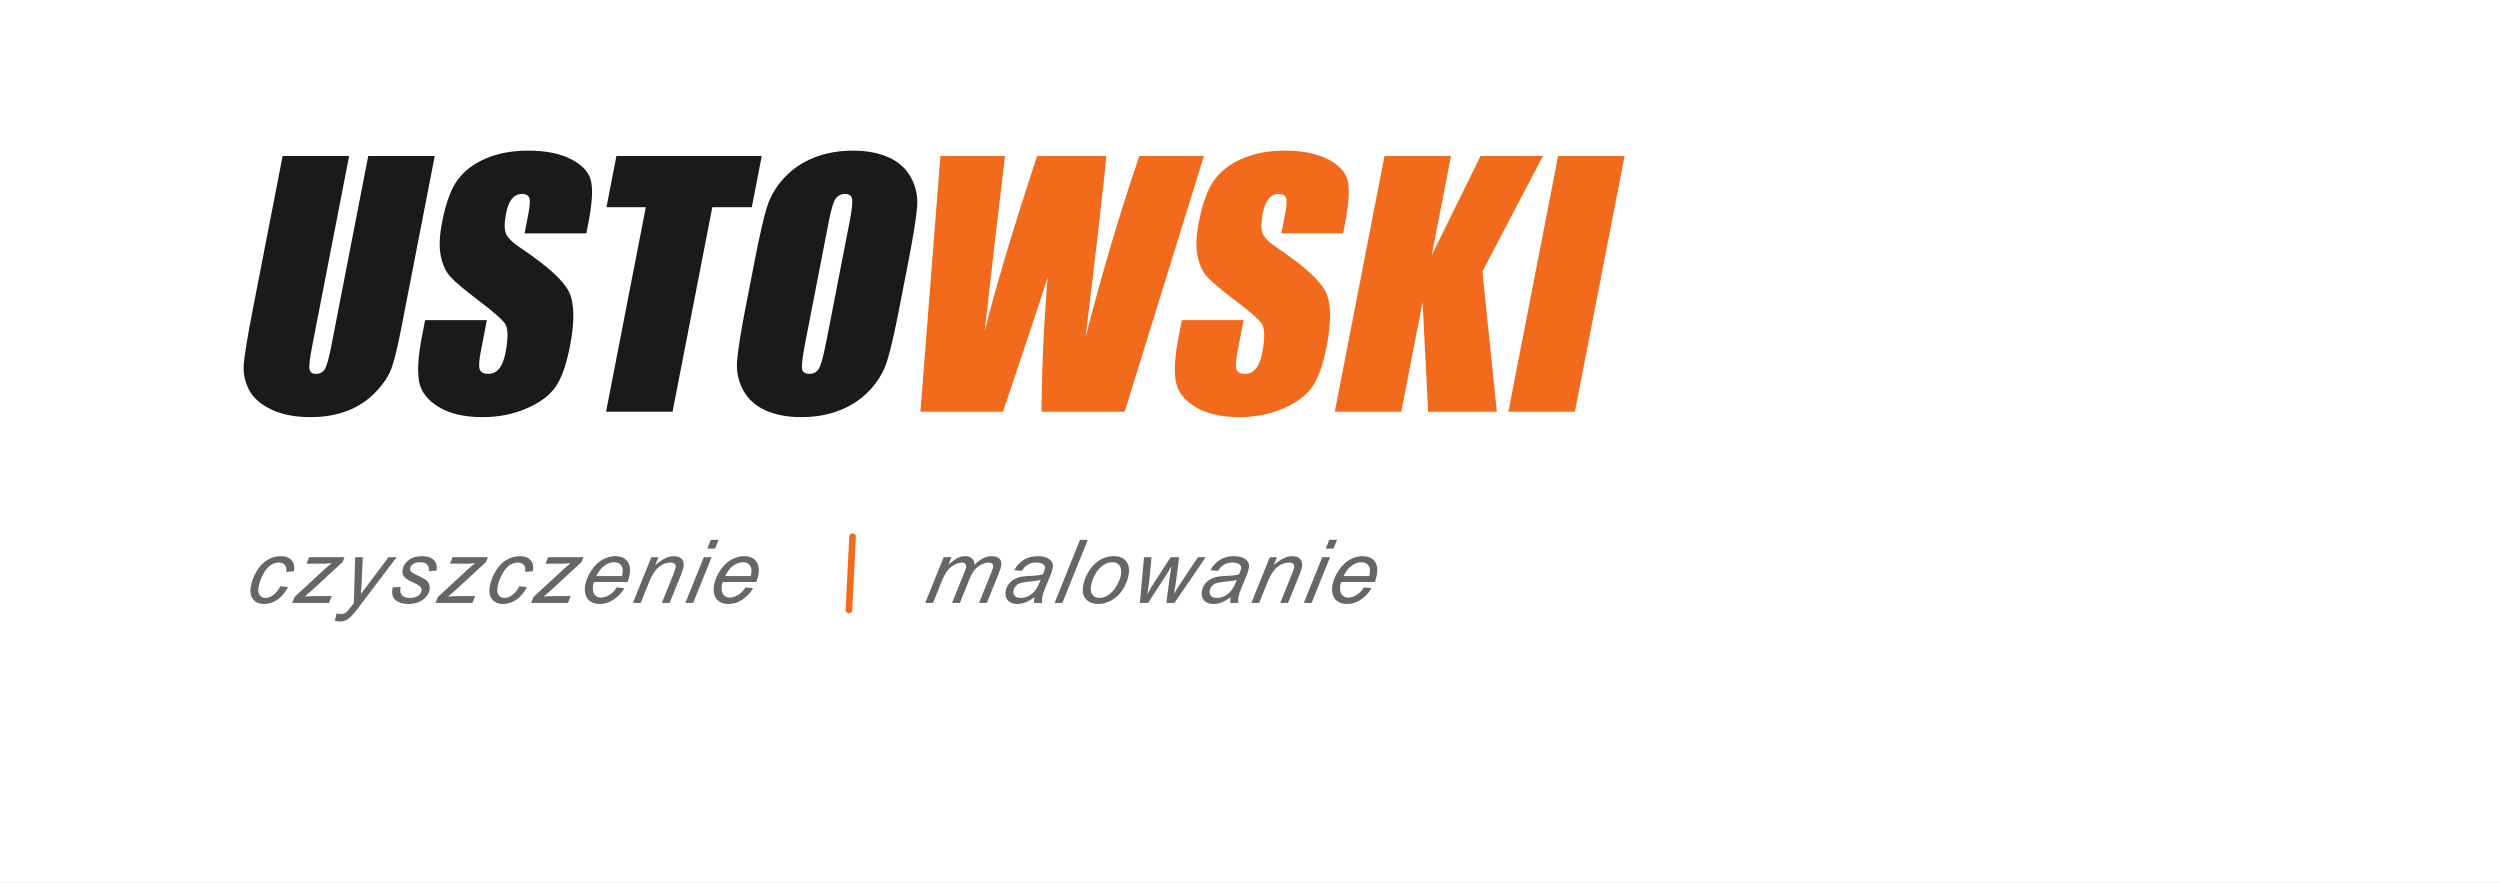
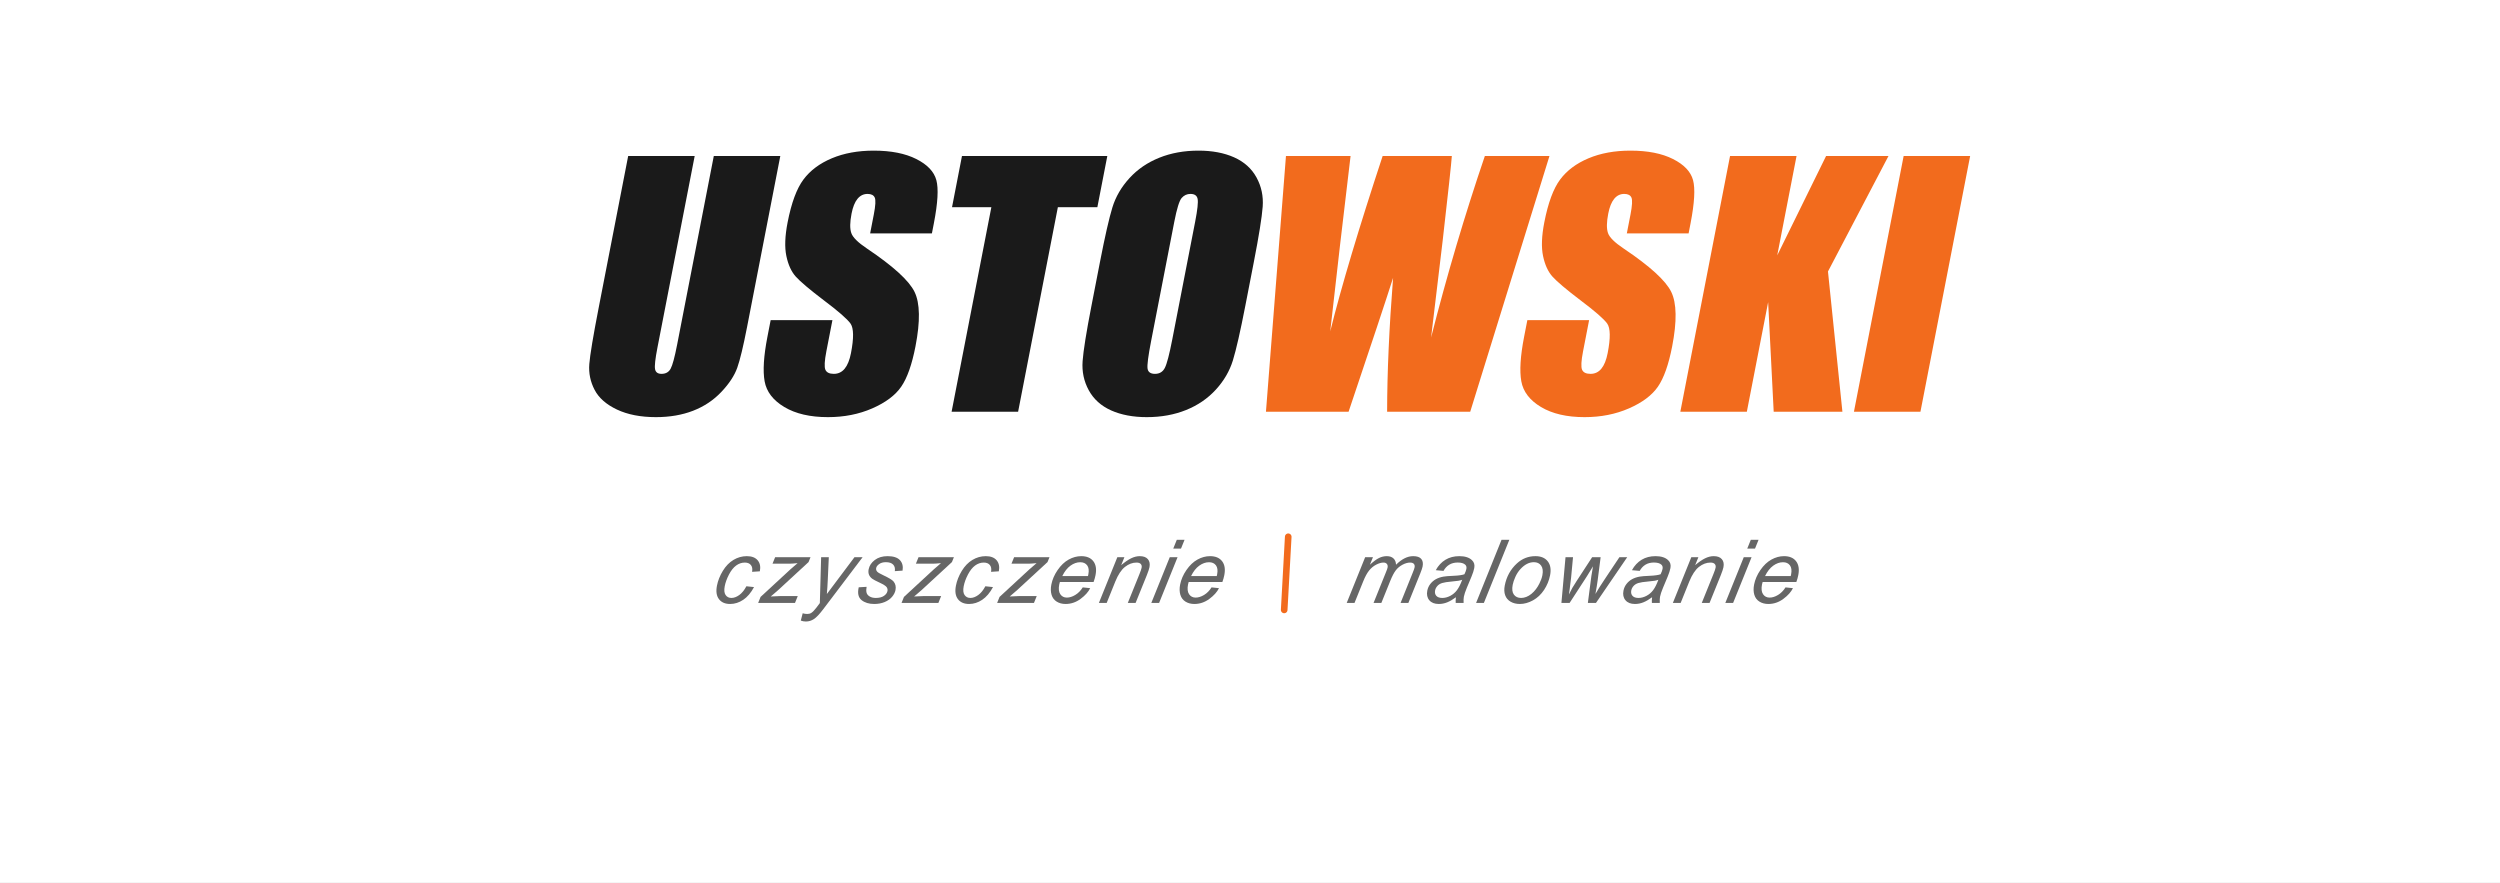
<svg xmlns="http://www.w3.org/2000/svg" viewBox="0 0 680 240">
  <rect width="680" height="240" fill="#ffffff" />
-   <path d="M1041 1619V537Q1041 353 1029.0 278.5Q1017 204 958.0 125.5Q899 47 802.5 6.5Q706 -34 575 -34Q430 -34 319.0 14.0Q208 62 153.0 139.0Q98 216 88.0 301.5Q78 387 78 661V1619H499V405Q499 299 510.5 269.5Q522 240 557 240Q597 240 608.5 272.5Q620 305 620 426V1619Z" transform="matrix(0.042969,0,0.008352,-0.042969,60.00,112.00)" fill="#1a1a1a" />
-   <path d="M976 1129H585V1249Q585 1333 570.0 1356.0Q555 1379 520 1379Q482 1379 462.5 1348.0Q443 1317 443 1254Q443 1173 465 1132Q486 1091 584 1033Q865 866 938 759Q1011 652 1011 414Q1011 241 970.5 159.0Q930 77 814.0 21.5Q698 -34 544 -34Q375 -34 255.5 30.0Q136 94 99.0 193.0Q62 292 62 474V580H453V383Q453 292 469.5 266.0Q486 240 528 240Q570 240 590.5 273.0Q611 306 611 371Q611 514 572 558Q532 602 375 705Q218 809 167.0 856.0Q116 903 82.5 986.0Q49 1069 49 1198Q49 1384 96.5 1470.0Q144 1556 250.0 1604.5Q356 1653 506 1653Q670 1653 785.5 1600.0Q901 1547 938.5 1466.5Q976 1386 976 1193Z" transform="matrix(0.042969,0,0.008352,-0.042969,108.12,112.00)" fill="#1a1a1a" />
-   <path d="M932 1619V1295H682V0H261V1295H12V1619Z" transform="matrix(0.042969,0,0.008352,-0.042969,153.63,112.00)" fill="#1a1a1a" />
-   <path d="M1046 671Q1046 427 1034.5 325.5Q1023 224 962.5 140.0Q902 56 799.0 11.0Q696 -34 559 -34Q429 -34 325.5 8.5Q222 51 159.0 136.0Q96 221 84.0 321.0Q72 421 72 671V948Q72 1192 83.5 1293.5Q95 1395 155.5 1479.0Q216 1563 319.0 1608.0Q422 1653 559 1653Q689 1653 792.5 1610.5Q896 1568 959.0 1483.0Q1022 1398 1034.0 1298.0Q1046 1198 1046 948ZM625 1203Q625 1316 612.5 1347.5Q600 1379 561 1379Q528 1379 510.5 1353.5Q493 1328 493 1203V447Q493 306 504.5 273.0Q516 240 558 240Q601 240 613.0 278.0Q625 316 625 459Z" transform="matrix(0.042969,0,0.008352,-0.042969,194.19,112.00)" fill="#1a1a1a" />
-   <path d="M1668 1619 1481 0H955Q883 373 828 848Q803 645 711 0H188L0 1619H409L452 1054L496 509Q519 932 612 1619H1050Q1059 1548 1096 1085L1142 470Q1177 1057 1259 1619Z" transform="matrix(0.042969,0,0.008352,-0.042969,242.27,112.00)" fill="#f26b1d" />
-   <path d="M976 1129H585V1249Q585 1333 570.0 1356.0Q555 1379 520 1379Q482 1379 462.5 1348.0Q443 1317 443 1254Q443 1173 465 1132Q486 1091 584 1033Q865 866 938 759Q1011 652 1011 414Q1011 241 970.5 159.0Q930 77 814.0 21.5Q698 -34 544 -34Q375 -34 255.5 30.0Q136 94 99.0 193.0Q62 292 62 474V580H453V383Q453 292 469.5 266.0Q486 240 528 240Q570 240 590.5 273.0Q611 306 611 371Q611 514 572 558Q532 602 375 705Q218 809 167.0 856.0Q116 903 82.5 986.0Q49 1069 49 1198Q49 1384 96.5 1470.0Q144 1556 250.0 1604.5Q356 1653 506 1653Q670 1653 785.5 1600.0Q901 1547 938.5 1466.5Q976 1386 976 1193Z" transform="matrix(0.042969,0,0.008352,-0.042969,313.95,112.00)" fill="#f26b1d" />
-   <path d="M1087 1619 846 888 1110 0H675L505 694V0H84V1619H505V990L692 1619Z" transform="matrix(0.042969,0,0.008352,-0.042969,359.45,112.00)" fill="#f26b1d" />
-   <path d="M505 1619V0H84V1619Z" transform="matrix(0.042969,0,0.008352,-0.042969,406.67,112.00)" fill="#f26b1d" />
-   <path d="M801 387 982 368Q914 169 788.5 72.5Q663 -24 503 -24Q330 -24 222.5 88.0Q115 200 115 401Q115 575 184.0 743.0Q253 911 381.5 998.5Q510 1086 675 1086Q846 1086 946.0 989.5Q1046 893 1046 734L868 722Q867 823 809.5 880.0Q752 937 658 937Q549 937 469.0 868.0Q389 799 343.5 658.5Q298 518 298 388Q298 252 358.0 184.0Q418 116 506 116Q594 116 674.5 183.0Q755 250 801 387Z" transform="matrix(0.011719,0,0.002278,-0.011719,66.00,164.00)" fill="#666666" />
-   <path d="M40 0 69 140 640 783Q701 851 776 924Q647 911 591 911H196L228 1062H1049L1025 948L449 301Q400 246 303 150Q454 159 510 159H928L895 0Z" transform="matrix(0.011719,0,0.002278,-0.011719,79.00,164.00)" fill="#666666" />
-   <path d="M0 -410 11 -240Q67 -256 120 -256Q175 -256 209 -231Q253 -198 305 -107L363 -3L186 1062H364L444 525Q468 366 485 207L960 1062H1149L472 -141Q374 -317 298.0 -374.0Q222 -431 123 -431Q60 -431 0 -410Z" transform="matrix(0.011719,0,0.002278,-0.011719,92.00,164.00)" fill="#666666" />
-   <path d="M85 363 266 374Q266 296 290.0 241.0Q314 186 378.5 151.0Q443 116 529 116Q649 116 709.0 164.0Q769 212 769 277Q769 324 733 366Q696 408 552.5 469.5Q409 531 369 556Q302 597 268.0 652.5Q234 708 234 780Q234 906 334.0 996.0Q434 1086 614 1086Q814 1086 918.5 993.5Q1023 901 1027 750L850 738Q846 834 782.0 890.0Q718 946 601 946Q507 946 455.0 903.0Q403 860 403 810Q403 760 448 722Q478 696 603 642Q811 552 865 500Q951 417 951 298Q951 219 902.5 143.0Q854 67 754.5 21.5Q655 -24 520 -24Q336 -24 207 67Q78 158 85 363Z" transform="matrix(0.011719,0,0.002278,-0.011719,105.00,164.00)" fill="#666666" />
-   <path d="M40 0 69 140 640 783Q701 851 776 924Q647 911 591 911H196L228 1062H1049L1025 948L449 301Q400 246 303 150Q454 159 510 159H928L895 0Z" transform="matrix(0.011719,0,0.002278,-0.011719,118.00,164.00)" fill="#666666" />
-   <path d="M801 387 982 368Q914 169 788.5 72.5Q663 -24 503 -24Q330 -24 222.5 88.0Q115 200 115 401Q115 575 184.0 743.0Q253 911 381.5 998.5Q510 1086 675 1086Q846 1086 946.0 989.5Q1046 893 1046 734L868 722Q867 823 809.5 880.0Q752 937 658 937Q549 937 469.0 868.0Q389 799 343.5 658.5Q298 518 298 388Q298 252 358.0 184.0Q418 116 506 116Q594 116 674.5 183.0Q755 250 801 387Z" transform="matrix(0.011719,0,0.002278,-0.011719,131.00,164.00)" fill="#666666" />
-   <path d="M40 0 69 140 640 783Q701 851 776 924Q647 911 591 911H196L228 1062H1049L1025 948L449 301Q400 246 303 150Q454 159 510 159H928L895 0Z" transform="matrix(0.011719,0,0.002278,-0.011719,144.00,164.00)" fill="#666666" />
-   <path d="M848 361 1024 343Q986 212 849.5 94.0Q713 -24 524 -24Q406 -24 307.5 30.5Q209 85 157.5 189.0Q106 293 106 426Q106 600 186.5 763.5Q267 927 395.0 1006.5Q523 1086 672 1086Q862 1086 975.5 968.0Q1089 850 1089 646Q1089 568 1075 486H293Q289 455 289 430Q289 281 357.5 202.5Q426 124 525 124Q618 124 708.0 185.0Q798 246 848 361ZM322 624H918Q919 652 919 664Q919 800 851.0 872.5Q783 945 676 945Q560 945 464.5 865.0Q369 785 322 624Z" transform="matrix(0.011719,0,0.002278,-0.011719,157.00,164.00)" fill="#666666" />
-   <path d="M68 0 290 1062H454L415 877Q522 986 615.0 1036.0Q708 1086 805 1086Q934 1086 1007.5 1016.0Q1081 946 1081 829Q1081 770 1055 643L920 0H739L880 673Q901 771 901 818Q901 871 864.5 904.0Q828 937 759 937Q620 937 511.5 837.0Q403 737 352 494L249 0Z" transform="matrix(0.011719,0,0.002278,-0.011719,171.35,164.00)" fill="#666666" />
-   <path d="M325 1261 368 1466H548L505 1261ZM61 0 283 1062H464L242 0Z" transform="matrix(0.011719,0,0.002278,-0.011719,185.70,164.00)" fill="#666666" />
-   <path d="M848 361 1024 343Q986 212 849.5 94.0Q713 -24 524 -24Q406 -24 307.5 30.5Q209 85 157.5 189.0Q106 293 106 426Q106 600 186.5 763.5Q267 927 395.0 1006.5Q523 1086 672 1086Q862 1086 975.5 968.0Q1089 850 1089 646Q1089 568 1075 486H293Q289 455 289 430Q289 281 357.5 202.5Q426 124 525 124Q618 124 708.0 185.0Q798 246 848 361ZM322 624H918Q919 652 919 664Q919 800 851.0 872.5Q783 945 676 945Q560 945 464.5 865.0Q369 785 322 624Z" transform="matrix(0.011719,0,0.002278,-0.011719,192.03,164.00)" fill="#666666" />
-   <line x1="231.9" y1="146.0" x2="230.9" y2="165.9" stroke="#f26b1d" stroke-width="1.8" stroke-linecap="round" />
-   <path d="M67 0 289 1062H470L433 887Q534 1000 613.5 1043.0Q693 1086 786 1086Q885 1086 951.5 1033.5Q1018 981 1039 887Q1120 987 1209.5 1036.5Q1299 1086 1398 1086Q1531 1086 1597.5 1023.0Q1664 960 1664 846Q1664 797 1641 684L1498 0H1317L1463 702Q1482 788 1482 825Q1482 877 1449.0 907.0Q1416 937 1356 937Q1275 937 1191.0 888.0Q1107 839 1060.5 759.5Q1014 680 979 515L871 0H690L840 717Q856 790 856 821Q856 873 823.5 905.0Q791 937 739 937Q662 937 577.5 888.0Q493 839 440.0 751.5Q387 664 353 502L248 0Z" transform="matrix(0.011719,0,0.002278,-0.011719,250.87,164.00)" fill="#666666" />
-   <path d="M784 132Q690 51 603.0 13.5Q516 -24 417 -24Q270 -24 180.0 62.5Q90 149 90 284Q90 373 130.5 441.5Q171 510 238.0 551.5Q305 593 402 611Q463 623 633.5 630.0Q804 637 878 666Q899 740 899 789Q899 852 853 888Q790 938 669 938Q555 938 482.5 887.5Q410 837 377 744L194 760Q250 918 371.5 1002.0Q493 1086 678 1086Q875 1086 990 992Q1078 922 1078 810Q1078 725 1053 613L994 349Q966 223 966 144Q966 94 988 0H805Q790 52 784 132ZM851 538Q813 523 769.5 515.0Q726 507 624 498Q466 484 401.0 462.5Q336 441 303.0 394.0Q270 347 270 290Q270 214 322.5 165.0Q375 116 472 116Q562 116 645.0 163.5Q728 211 776.0 296.0Q824 381 851 538Z" transform="matrix(0.011719,0,0.002278,-0.011719,271.86,164.00)" fill="#666666" />
-   <path d="M54 0 360 1466H541L235 0Z" transform="matrix(0.011719,0,0.002278,-0.011719,286.21,164.00)" fill="#666666" />
-   <path d="M100 403Q100 714 283 918Q434 1086 679 1086Q871 1086 988.5 966.0Q1106 846 1106 642Q1106 459 1032.0 301.5Q958 144 821.5 60.0Q685 -24 534 -24Q410 -24 308.5 29.0Q207 82 153.5 179.0Q100 276 100 403ZM281 421Q281 271 353.0 193.5Q425 116 536 116Q594 116 651.0 139.5Q708 163 757.0 211.0Q806 259 840.5 320.5Q875 382 896 453Q927 552 927 643Q927 787 854.5 866.5Q782 946 672 946Q587 946 517.0 905.5Q447 865 390.5 787.0Q334 709 307.5 605.5Q281 502 281 421Z" transform="matrix(0.011719,0,0.002278,-0.011719,292.54,164.00)" fill="#666666" />
-   <path d="M270 0 159 1062H333L381 585L400 317Q402 287 406 196Q436 298 457.0 352.5Q478 407 524 508L777 1062H974L1009 531Q1017 410 1019 208Q1069 342 1182 580L1410 1062H1591L1072 0H884L844 623Q840 681 838 849Q797 742 741 618L460 0Z" transform="matrix(0.011719,0,0.002278,-0.011719,306.89,164.00)" fill="#666666" />
-   <path d="M784 132Q690 51 603.0 13.5Q516 -24 417 -24Q270 -24 180.0 62.5Q90 149 90 284Q90 373 130.5 441.5Q171 510 238.0 551.5Q305 593 402 611Q463 623 633.5 630.0Q804 637 878 666Q899 740 899 789Q899 852 853 888Q790 938 669 938Q555 938 482.5 887.5Q410 837 377 744L194 760Q250 918 371.5 1002.0Q493 1086 678 1086Q875 1086 990 992Q1078 922 1078 810Q1078 725 1053 613L994 349Q966 223 966 144Q966 94 988 0H805Q790 52 784 132ZM851 538Q813 523 769.5 515.0Q726 507 624 498Q466 484 401.0 462.5Q336 441 303.0 394.0Q270 347 270 290Q270 214 322.5 165.0Q375 116 472 116Q562 116 645.0 163.5Q728 211 776.0 296.0Q824 381 851 538Z" transform="matrix(0.011719,0,0.002278,-0.011719,325.22,164.00)" fill="#666666" />
-   <path d="M68 0 290 1062H454L415 877Q522 986 615.0 1036.0Q708 1086 805 1086Q934 1086 1007.5 1016.0Q1081 946 1081 829Q1081 770 1055 643L920 0H739L880 673Q901 771 901 818Q901 871 864.5 904.0Q828 937 759 937Q620 937 511.5 837.0Q403 737 352 494L249 0Z" transform="matrix(0.011719,0,0.002278,-0.011719,339.57,164.00)" fill="#666666" />
-   <path d="M325 1261 368 1466H548L505 1261ZM61 0 283 1062H464L242 0Z" transform="matrix(0.011719,0,0.002278,-0.011719,353.92,164.00)" fill="#666666" />
-   <path d="M848 361 1024 343Q986 212 849.5 94.0Q713 -24 524 -24Q406 -24 307.5 30.5Q209 85 157.5 189.0Q106 293 106 426Q106 600 186.5 763.5Q267 927 395.0 1006.5Q523 1086 672 1086Q862 1086 975.5 968.0Q1089 850 1089 646Q1089 568 1075 486H293Q289 455 289 430Q289 281 357.5 202.5Q426 124 525 124Q618 124 708.0 185.0Q798 246 848 361ZM322 624H918Q919 652 919 664Q919 800 851.0 872.5Q783 945 676 945Q560 945 464.5 865.0Q369 785 322 624Z" transform="matrix(0.011719,0,0.002278,-0.011719,360.25,164.00)" fill="#666666" />
+   <path d="M1041 1619V537Q1041 353 1029.0 278.5Q1017 204 958.0 125.5Q899 47 802.5 6.5Q706 -34 575 -34Q430 -34 319.0 14.0Q208 62 153.0 139.0Q98 216 88.0 301.5Q78 387 78 661V1619H499V405Q499 299 510.5 269.5Q522 240 557 240Q597 240 608.5 272.5Q620 305 620 426V1619Z" transform="matrix(0.042969,0,0.008352,-0.042969,153.99,112.00)" fill="#1a1a1a" />
+   <path d="M976 1129H585V1249Q585 1333 570.0 1356.0Q555 1379 520 1379Q482 1379 462.5 1348.0Q443 1317 443 1254Q443 1173 465 1132Q486 1091 584 1033Q865 866 938 759Q1011 652 1011 414Q1011 241 970.5 159.0Q930 77 814.0 21.5Q698 -34 544 -34Q375 -34 255.5 30.0Q136 94 99.0 193.0Q62 292 62 474V580H453V383Q453 292 469.5 266.0Q486 240 528 240Q570 240 590.5 273.0Q611 306 611 371Q611 514 572 558Q532 602 375 705Q218 809 167.0 856.0Q116 903 82.5 986.0Q49 1069 49 1198Q49 1384 96.5 1470.0Q144 1556 250.0 1604.5Q356 1653 506 1653Q670 1653 785.5 1600.0Q901 1547 938.5 1466.5Q976 1386 976 1193Z" transform="matrix(0.042969,0,0.008352,-0.042969,202.11,112.00)" fill="#1a1a1a" />
+   <path d="M932 1619V1295H682V0H261V1295H12V1619Z" transform="matrix(0.042969,0,0.008352,-0.042969,247.62,112.00)" fill="#1a1a1a" />
+   <path d="M1046 671Q1046 427 1034.5 325.5Q1023 224 962.5 140.0Q902 56 799.0 11.0Q696 -34 559 -34Q429 -34 325.5 8.5Q222 51 159.0 136.0Q96 221 84.0 321.0Q72 421 72 671V948Q72 1192 83.5 1293.5Q95 1395 155.5 1479.0Q216 1563 319.0 1608.0Q422 1653 559 1653Q689 1653 792.5 1610.5Q896 1568 959.0 1483.0Q1022 1398 1034.0 1298.0Q1046 1198 1046 948ZM625 1203Q625 1316 612.5 1347.5Q600 1379 561 1379Q528 1379 510.5 1353.5Q493 1328 493 1203V447Q493 306 504.5 273.0Q516 240 558 240Q601 240 613.0 278.0Q625 316 625 459Z" transform="matrix(0.042969,0,0.008352,-0.042969,288.18,112.00)" fill="#1a1a1a" />
+   <path d="M1668 1619 1481 0H955Q883 373 828 848Q803 645 711 0H188L0 1619H409L452 1054L496 509Q519 932 612 1619H1050Q1059 1548 1096 1085L1142 470Q1177 1057 1259 1619Z" transform="matrix(0.042969,0,0.008352,-0.042969,336.26,112.00)" fill="#f26b1d" />
+   <path d="M976 1129H585V1249Q585 1333 570.0 1356.0Q555 1379 520 1379Q482 1379 462.5 1348.0Q443 1317 443 1254Q443 1173 465 1132Q486 1091 584 1033Q865 866 938 759Q1011 652 1011 414Q1011 241 970.5 159.0Q930 77 814.0 21.5Q698 -34 544 -34Q375 -34 255.5 30.0Q136 94 99.0 193.0Q62 292 62 474V580H453V383Q453 292 469.5 266.0Q486 240 528 240Q570 240 590.5 273.0Q611 306 611 371Q611 514 572 558Q532 602 375 705Q218 809 167.0 856.0Q116 903 82.5 986.0Q49 1069 49 1198Q49 1384 96.5 1470.0Q144 1556 250.0 1604.5Q356 1653 506 1653Q670 1653 785.5 1600.0Q901 1547 938.5 1466.5Q976 1386 976 1193Z" transform="matrix(0.042969,0,0.008352,-0.042969,407.93,112.00)" fill="#f26b1d" />
+   <path d="M1087 1619 846 888 1110 0H675L505 694V0H84V1619H505V990L692 1619Z" transform="matrix(0.042969,0,0.008352,-0.042969,453.44,112.00)" fill="#f26b1d" />
+   <path d="M505 1619V0H84V1619Z" transform="matrix(0.042969,0,0.008352,-0.042969,500.66,112.00)" fill="#f26b1d" />
+   <path d="M801 387 982 368Q914 169 788.5 72.5Q663 -24 503 -24Q330 -24 222.5 88.0Q115 200 115 401Q115 575 184.0 743.0Q253 911 381.5 998.5Q510 1086 675 1086Q846 1086 946.0 989.5Q1046 893 1046 734L868 722Q867 823 809.5 880.0Q752 937 658 937Q549 937 469.0 868.0Q389 799 343.5 658.5Q298 518 298 388Q298 252 358.0 184.0Q418 116 506 116Q594 116 674.5 183.0Q755 250 801 387Z" transform="matrix(0.011719,0,0.002278,-0.011719,192.75,164.00)" fill="#666666" />
+   <path d="M40 0 69 140 640 783Q701 851 776 924Q647 911 591 911H196L228 1062H1049L1025 948L449 301Q400 246 303 150Q454 159 510 159H928L895 0Z" transform="matrix(0.011719,0,0.002278,-0.011719,205.75,164.00)" fill="#666666" />
+   <path d="M0 -410 11 -240Q67 -256 120 -256Q175 -256 209 -231Q253 -198 305 -107L363 -3L186 1062H364L444 525Q468 366 485 207L960 1062H1149L472 -141Q374 -317 298.0 -374.0Q222 -431 123 -431Q60 -431 0 -410Z" transform="matrix(0.011719,0,0.002278,-0.011719,218.75,164.00)" fill="#666666" />
+   <path d="M85 363 266 374Q266 296 290.0 241.0Q314 186 378.5 151.0Q443 116 529 116Q649 116 709.0 164.0Q769 212 769 277Q769 324 733 366Q696 408 552.5 469.5Q409 531 369 556Q302 597 268.0 652.5Q234 708 234 780Q234 906 334.0 996.0Q434 1086 614 1086Q814 1086 918.5 993.5Q1023 901 1027 750L850 738Q846 834 782.0 890.0Q718 946 601 946Q507 946 455.0 903.0Q403 860 403 810Q403 760 448 722Q478 696 603 642Q811 552 865 500Q951 417 951 298Q951 219 902.5 143.0Q854 67 754.5 21.5Q655 -24 520 -24Q336 -24 207 67Q78 158 85 363Z" transform="matrix(0.011719,0,0.002278,-0.011719,231.75,164.00)" fill="#666666" />
+   <path d="M40 0 69 140 640 783Q701 851 776 924Q647 911 591 911H196L228 1062H1049L1025 948L449 301Q400 246 303 150Q454 159 510 159H928L895 0Z" transform="matrix(0.011719,0,0.002278,-0.011719,244.75,164.00)" fill="#666666" />
+   <path d="M801 387 982 368Q914 169 788.5 72.5Q663 -24 503 -24Q330 -24 222.5 88.0Q115 200 115 401Q115 575 184.0 743.0Q253 911 381.5 998.5Q510 1086 675 1086Q846 1086 946.0 989.5Q1046 893 1046 734L868 722Q867 823 809.5 880.0Q752 937 658 937Q549 937 469.0 868.0Q389 799 343.5 658.5Q298 518 298 388Q298 252 358.0 184.0Q418 116 506 116Q594 116 674.5 183.0Q755 250 801 387Z" transform="matrix(0.011719,0,0.002278,-0.011719,257.75,164.00)" fill="#666666" />
+   <path d="M40 0 69 140 640 783Q701 851 776 924Q647 911 591 911H196L228 1062H1049L1025 948L449 301Q400 246 303 150Q454 159 510 159H928L895 0Z" transform="matrix(0.011719,0,0.002278,-0.011719,270.75,164.00)" fill="#666666" />
+   <path d="M848 361 1024 343Q986 212 849.5 94.0Q713 -24 524 -24Q406 -24 307.5 30.5Q209 85 157.5 189.0Q106 293 106 426Q106 600 186.5 763.5Q267 927 395.0 1006.5Q523 1086 672 1086Q862 1086 975.5 968.0Q1089 850 1089 646Q1089 568 1075 486H293Q289 455 289 430Q289 281 357.5 202.5Q426 124 525 124Q618 124 708.0 185.0Q798 246 848 361ZM322 624H918Q919 652 919 664Q919 800 851.0 872.5Q783 945 676 945Q560 945 464.5 865.0Q369 785 322 624Z" transform="matrix(0.011719,0,0.002278,-0.011719,283.75,164.00)" fill="#666666" />
+   <path d="M68 0 290 1062H454L415 877Q522 986 615.0 1036.0Q708 1086 805 1086Q934 1086 1007.5 1016.0Q1081 946 1081 829Q1081 770 1055 643L920 0H739L880 673Q901 771 901 818Q901 871 864.5 904.0Q828 937 759 937Q620 937 511.5 837.0Q403 737 352 494L249 0Z" transform="matrix(0.011719,0,0.002278,-0.011719,298.10,164.00)" fill="#666666" />
+   <path d="M325 1261 368 1466H548L505 1261ZM61 0 283 1062H464L242 0Z" transform="matrix(0.011719,0,0.002278,-0.011719,312.44,164.00)" fill="#666666" />
+   <path d="M848 361 1024 343Q986 212 849.5 94.0Q713 -24 524 -24Q406 -24 307.5 30.5Q209 85 157.5 189.0Q106 293 106 426Q106 600 186.5 763.5Q267 927 395.0 1006.5Q523 1086 672 1086Q862 1086 975.5 968.0Q1089 850 1089 646Q1089 568 1075 486H293Q289 455 289 430Q289 281 357.5 202.5Q426 124 525 124Q618 124 708.0 185.0Q798 246 848 361ZM322 624H918Q919 652 919 664Q919 800 851.0 872.5Q783 945 676 945Q560 945 464.5 865.0Q369 785 322 624Z" transform="matrix(0.011719,0,0.002278,-0.011719,318.78,164.00)" fill="#666666" />
+   <line x1="350.4" y1="146.0" x2="349.3" y2="165.9" stroke="#f26b1d" stroke-width="1.8" stroke-linecap="round" />
+   <path d="M67 0 289 1062H470L433 887Q534 1000 613.5 1043.0Q693 1086 786 1086Q885 1086 951.5 1033.5Q1018 981 1039 887Q1120 987 1209.5 1036.5Q1299 1086 1398 1086Q1531 1086 1597.5 1023.0Q1664 960 1664 846Q1664 797 1641 684L1498 0H1317L1463 702Q1482 788 1482 825Q1482 877 1449.0 907.0Q1416 937 1356 937Q1275 937 1191.0 888.0Q1107 839 1060.5 759.5Q1014 680 979 515L871 0H690L840 717Q856 790 856 821Q856 873 823.5 905.0Q791 937 739 937Q662 937 577.5 888.0Q493 839 440.0 751.5Q387 664 353 502L248 0Z" transform="matrix(0.011719,0,0.002278,-0.011719,365.52,164.00)" fill="#666666" />
+   <path d="M784 132Q690 51 603.0 13.5Q516 -24 417 -24Q270 -24 180.0 62.5Q90 149 90 284Q90 373 130.5 441.5Q171 510 238.0 551.5Q305 593 402 611Q463 623 633.5 630.0Q804 637 878 666Q899 740 899 789Q899 852 853 888Q790 938 669 938Q555 938 482.5 887.5Q410 837 377 744L194 760Q250 918 371.5 1002.0Q493 1086 678 1086Q875 1086 990 992Q1078 922 1078 810Q1078 725 1053 613L994 349Q966 223 966 144Q966 94 988 0H805Q790 52 784 132ZM851 538Q813 523 769.5 515.0Q726 507 624 498Q466 484 401.0 462.5Q336 441 303.0 394.0Q270 347 270 290Q270 214 322.5 165.0Q375 116 472 116Q562 116 645.0 163.5Q728 211 776.0 296.0Q824 381 851 538Z" transform="matrix(0.011719,0,0.002278,-0.011719,386.52,164.00)" fill="#666666" />
+   <path d="M54 0 360 1466H541L235 0Z" transform="matrix(0.011719,0,0.002278,-0.011719,400.86,164.00)" fill="#666666" />
+   <path d="M100 403Q100 714 283 918Q434 1086 679 1086Q871 1086 988.5 966.0Q1106 846 1106 642Q1106 459 1032.0 301.5Q958 144 821.5 60.0Q685 -24 534 -24Q410 -24 308.5 29.0Q207 82 153.5 179.0Q100 276 100 403ZM281 421Q281 271 353.0 193.5Q425 116 536 116Q594 116 651.0 139.5Q708 163 757.0 211.0Q806 259 840.5 320.5Q875 382 896 453Q927 552 927 643Q927 787 854.5 866.5Q782 946 672 946Q587 946 517.0 905.5Q447 865 390.5 787.0Q334 709 307.5 605.5Q281 502 281 421Z" transform="matrix(0.011719,0,0.002278,-0.011719,407.20,164.00)" fill="#666666" />
+   <path d="M270 0 159 1062H333L381 585L400 317Q402 287 406 196Q436 298 457.0 352.5Q478 407 524 508L777 1062H974L1009 531Q1017 410 1019 208Q1069 342 1182 580L1410 1062H1591L1072 0H884L844 623Q840 681 838 849Q797 742 741 618L460 0Z" transform="matrix(0.011719,0,0.002278,-0.011719,421.54,164.00)" fill="#666666" />
+   <path d="M784 132Q690 51 603.0 13.5Q516 -24 417 -24Q270 -24 180.0 62.5Q90 149 90 284Q90 373 130.5 441.5Q171 510 238.0 551.5Q305 593 402 611Q463 623 633.5 630.0Q804 637 878 666Q899 740 899 789Q899 852 853 888Q790 938 669 938Q555 938 482.5 887.5Q410 837 377 744L194 760Q250 918 371.5 1002.0Q493 1086 678 1086Q875 1086 990 992Q1078 922 1078 810Q1078 725 1053 613L994 349Q966 223 966 144Q966 94 988 0H805Q790 52 784 132ZM851 538Q813 523 769.5 515.0Q726 507 624 498Q466 484 401.0 462.5Q336 441 303.0 394.0Q270 347 270 290Q270 214 322.5 165.0Q375 116 472 116Q562 116 645.0 163.5Q728 211 776.0 296.0Q824 381 851 538Z" transform="matrix(0.011719,0,0.002278,-0.011719,439.88,164.00)" fill="#666666" />
+   <path d="M68 0 290 1062H454L415 877Q522 986 615.0 1036.0Q708 1086 805 1086Q934 1086 1007.5 1016.0Q1081 946 1081 829Q1081 770 1055 643L920 0H739L880 673Q901 771 901 818Q901 871 864.5 904.0Q828 937 759 937Q620 937 511.5 837.0Q403 737 352 494L249 0Z" transform="matrix(0.011719,0,0.002278,-0.011719,454.22,164.00)" fill="#666666" />
+   <path d="M325 1261 368 1466H548L505 1261ZM61 0 283 1062H464L242 0Z" transform="matrix(0.011719,0,0.002278,-0.011719,468.57,164.00)" fill="#666666" />
+   <path d="M848 361 1024 343Q986 212 849.5 94.0Q713 -24 524 -24Q406 -24 307.5 30.5Q209 85 157.5 189.0Q106 293 106 426Q106 600 186.5 763.5Q267 927 395.0 1006.5Q523 1086 672 1086Q862 1086 975.5 968.0Q1089 850 1089 646Q1089 568 1075 486H293Q289 455 289 430Q289 281 357.5 202.5Q426 124 525 124Q618 124 708.0 185.0Q798 246 848 361ZM322 624H918Q919 652 919 664Q919 800 851.0 872.5Q783 945 676 945Q560 945 464.5 865.0Q369 785 322 624Z" transform="matrix(0.011719,0,0.002278,-0.011719,474.90,164.00)" fill="#666666" />
</svg>
